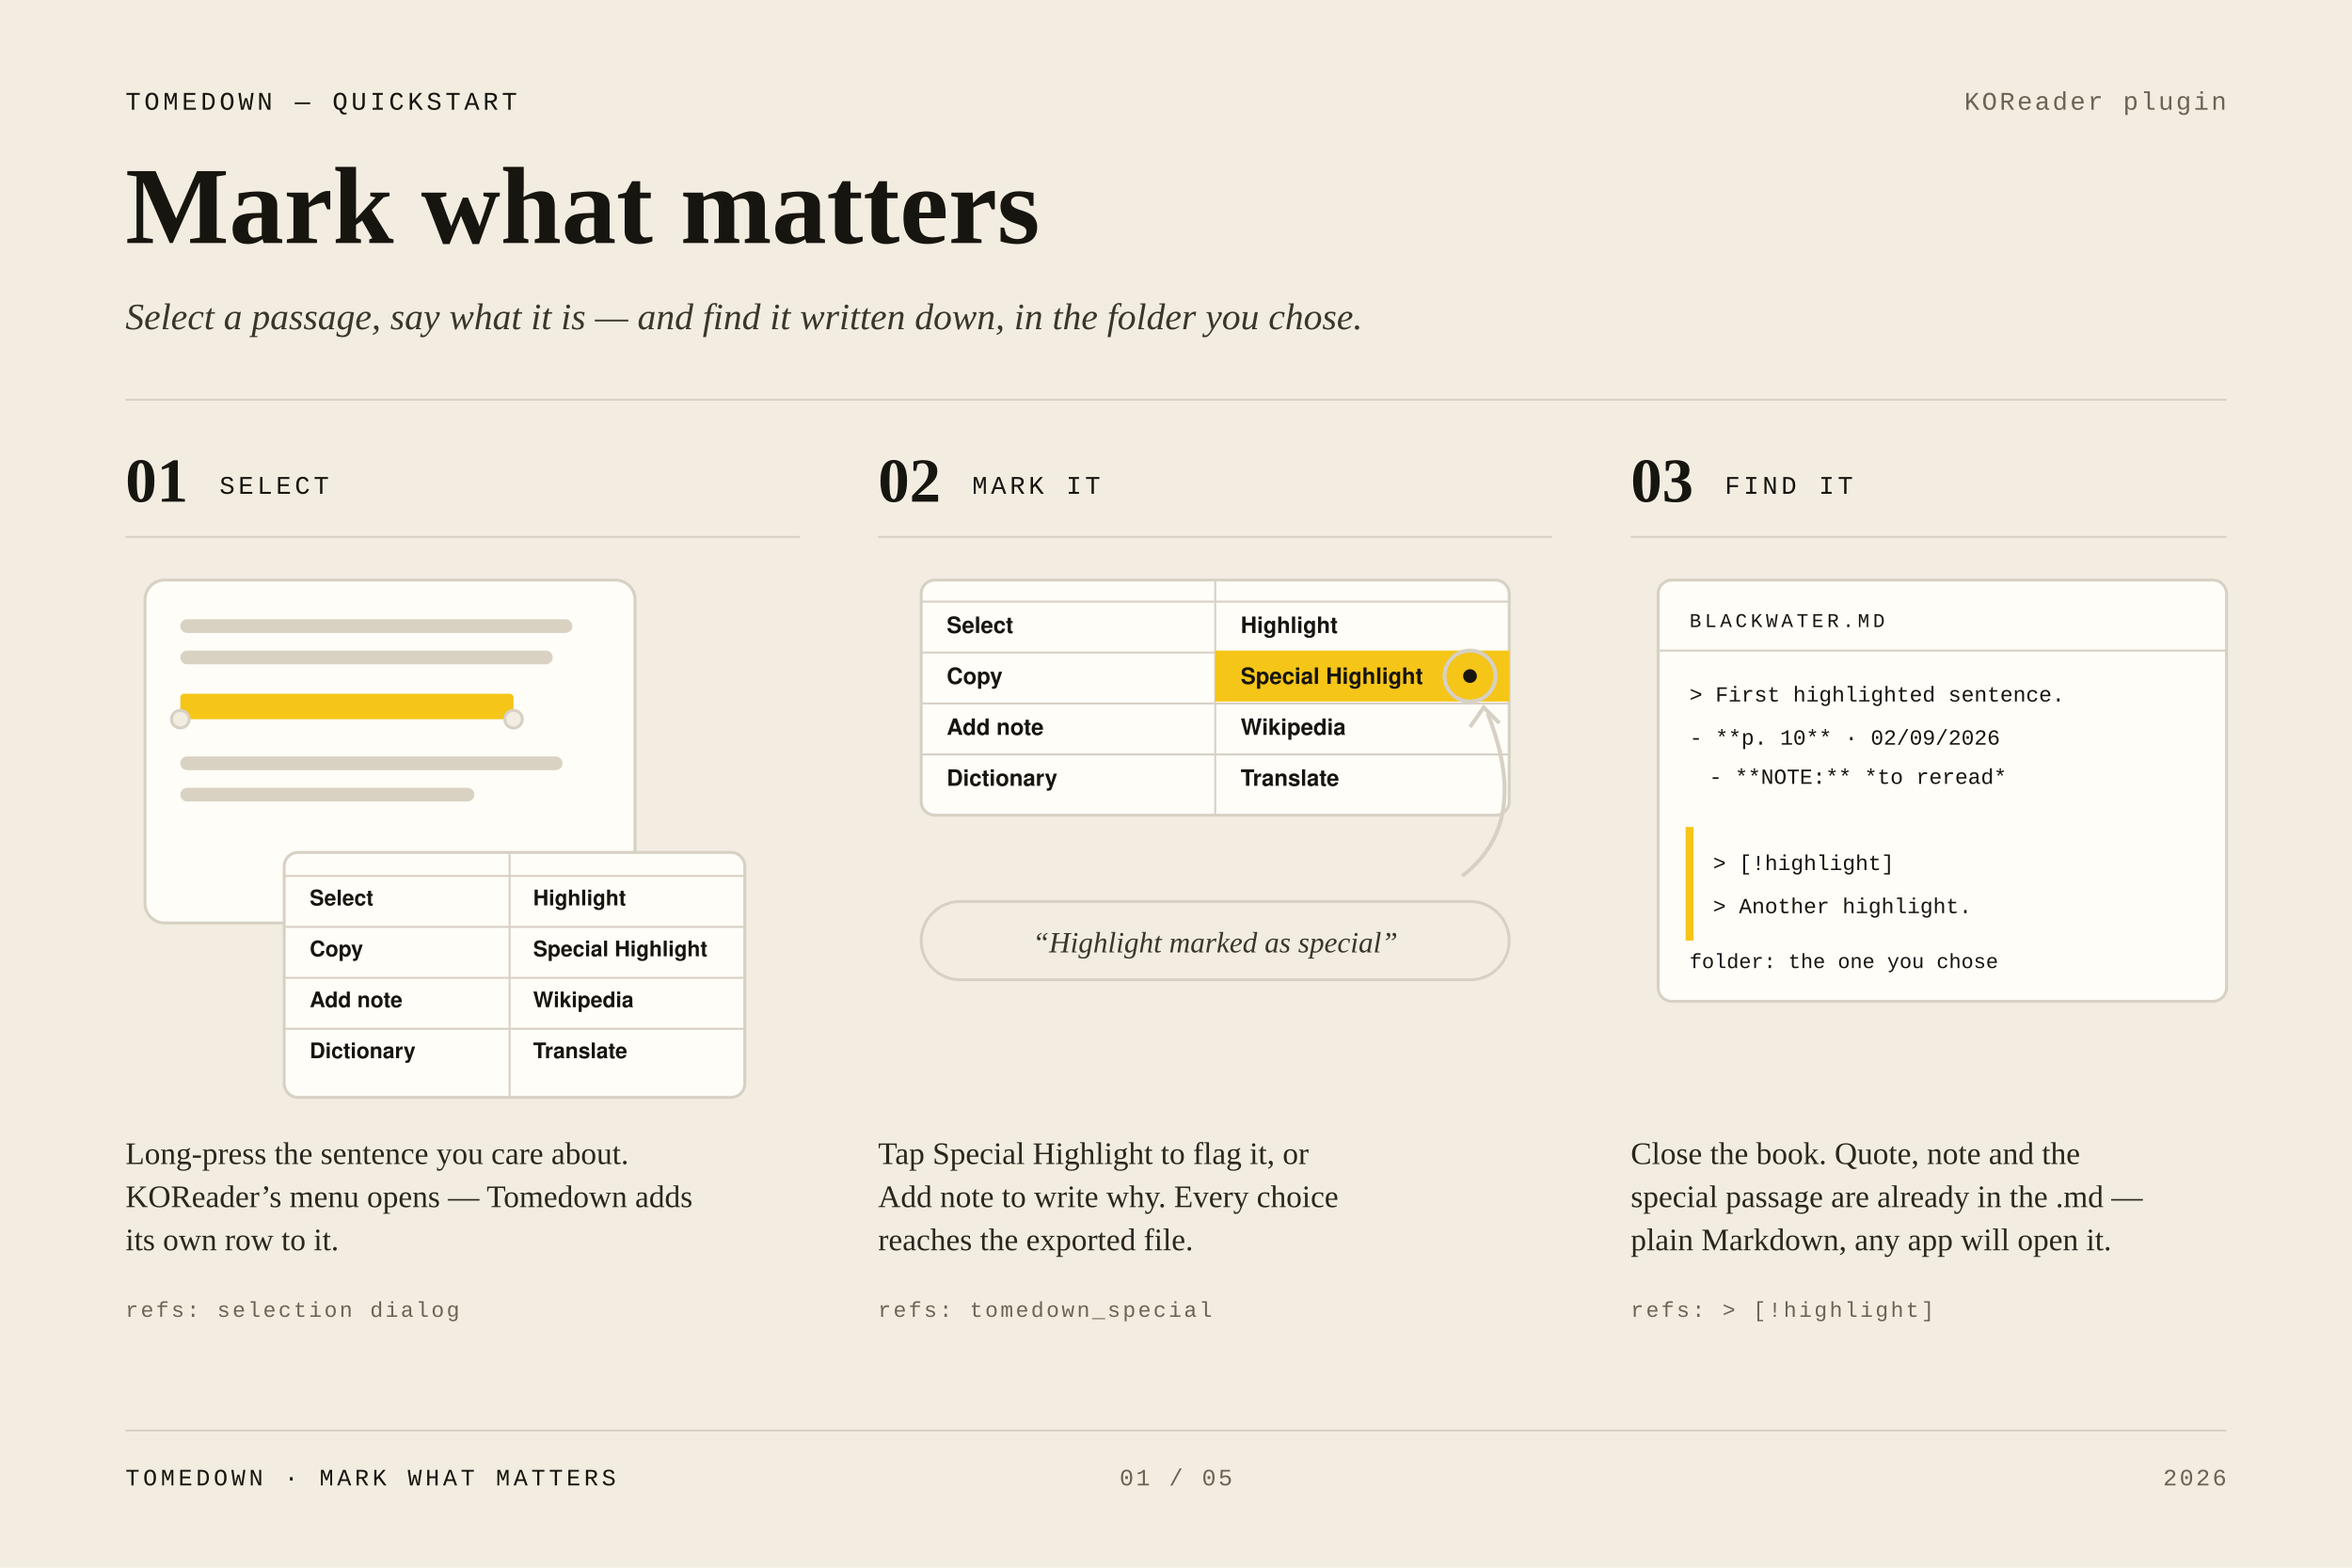
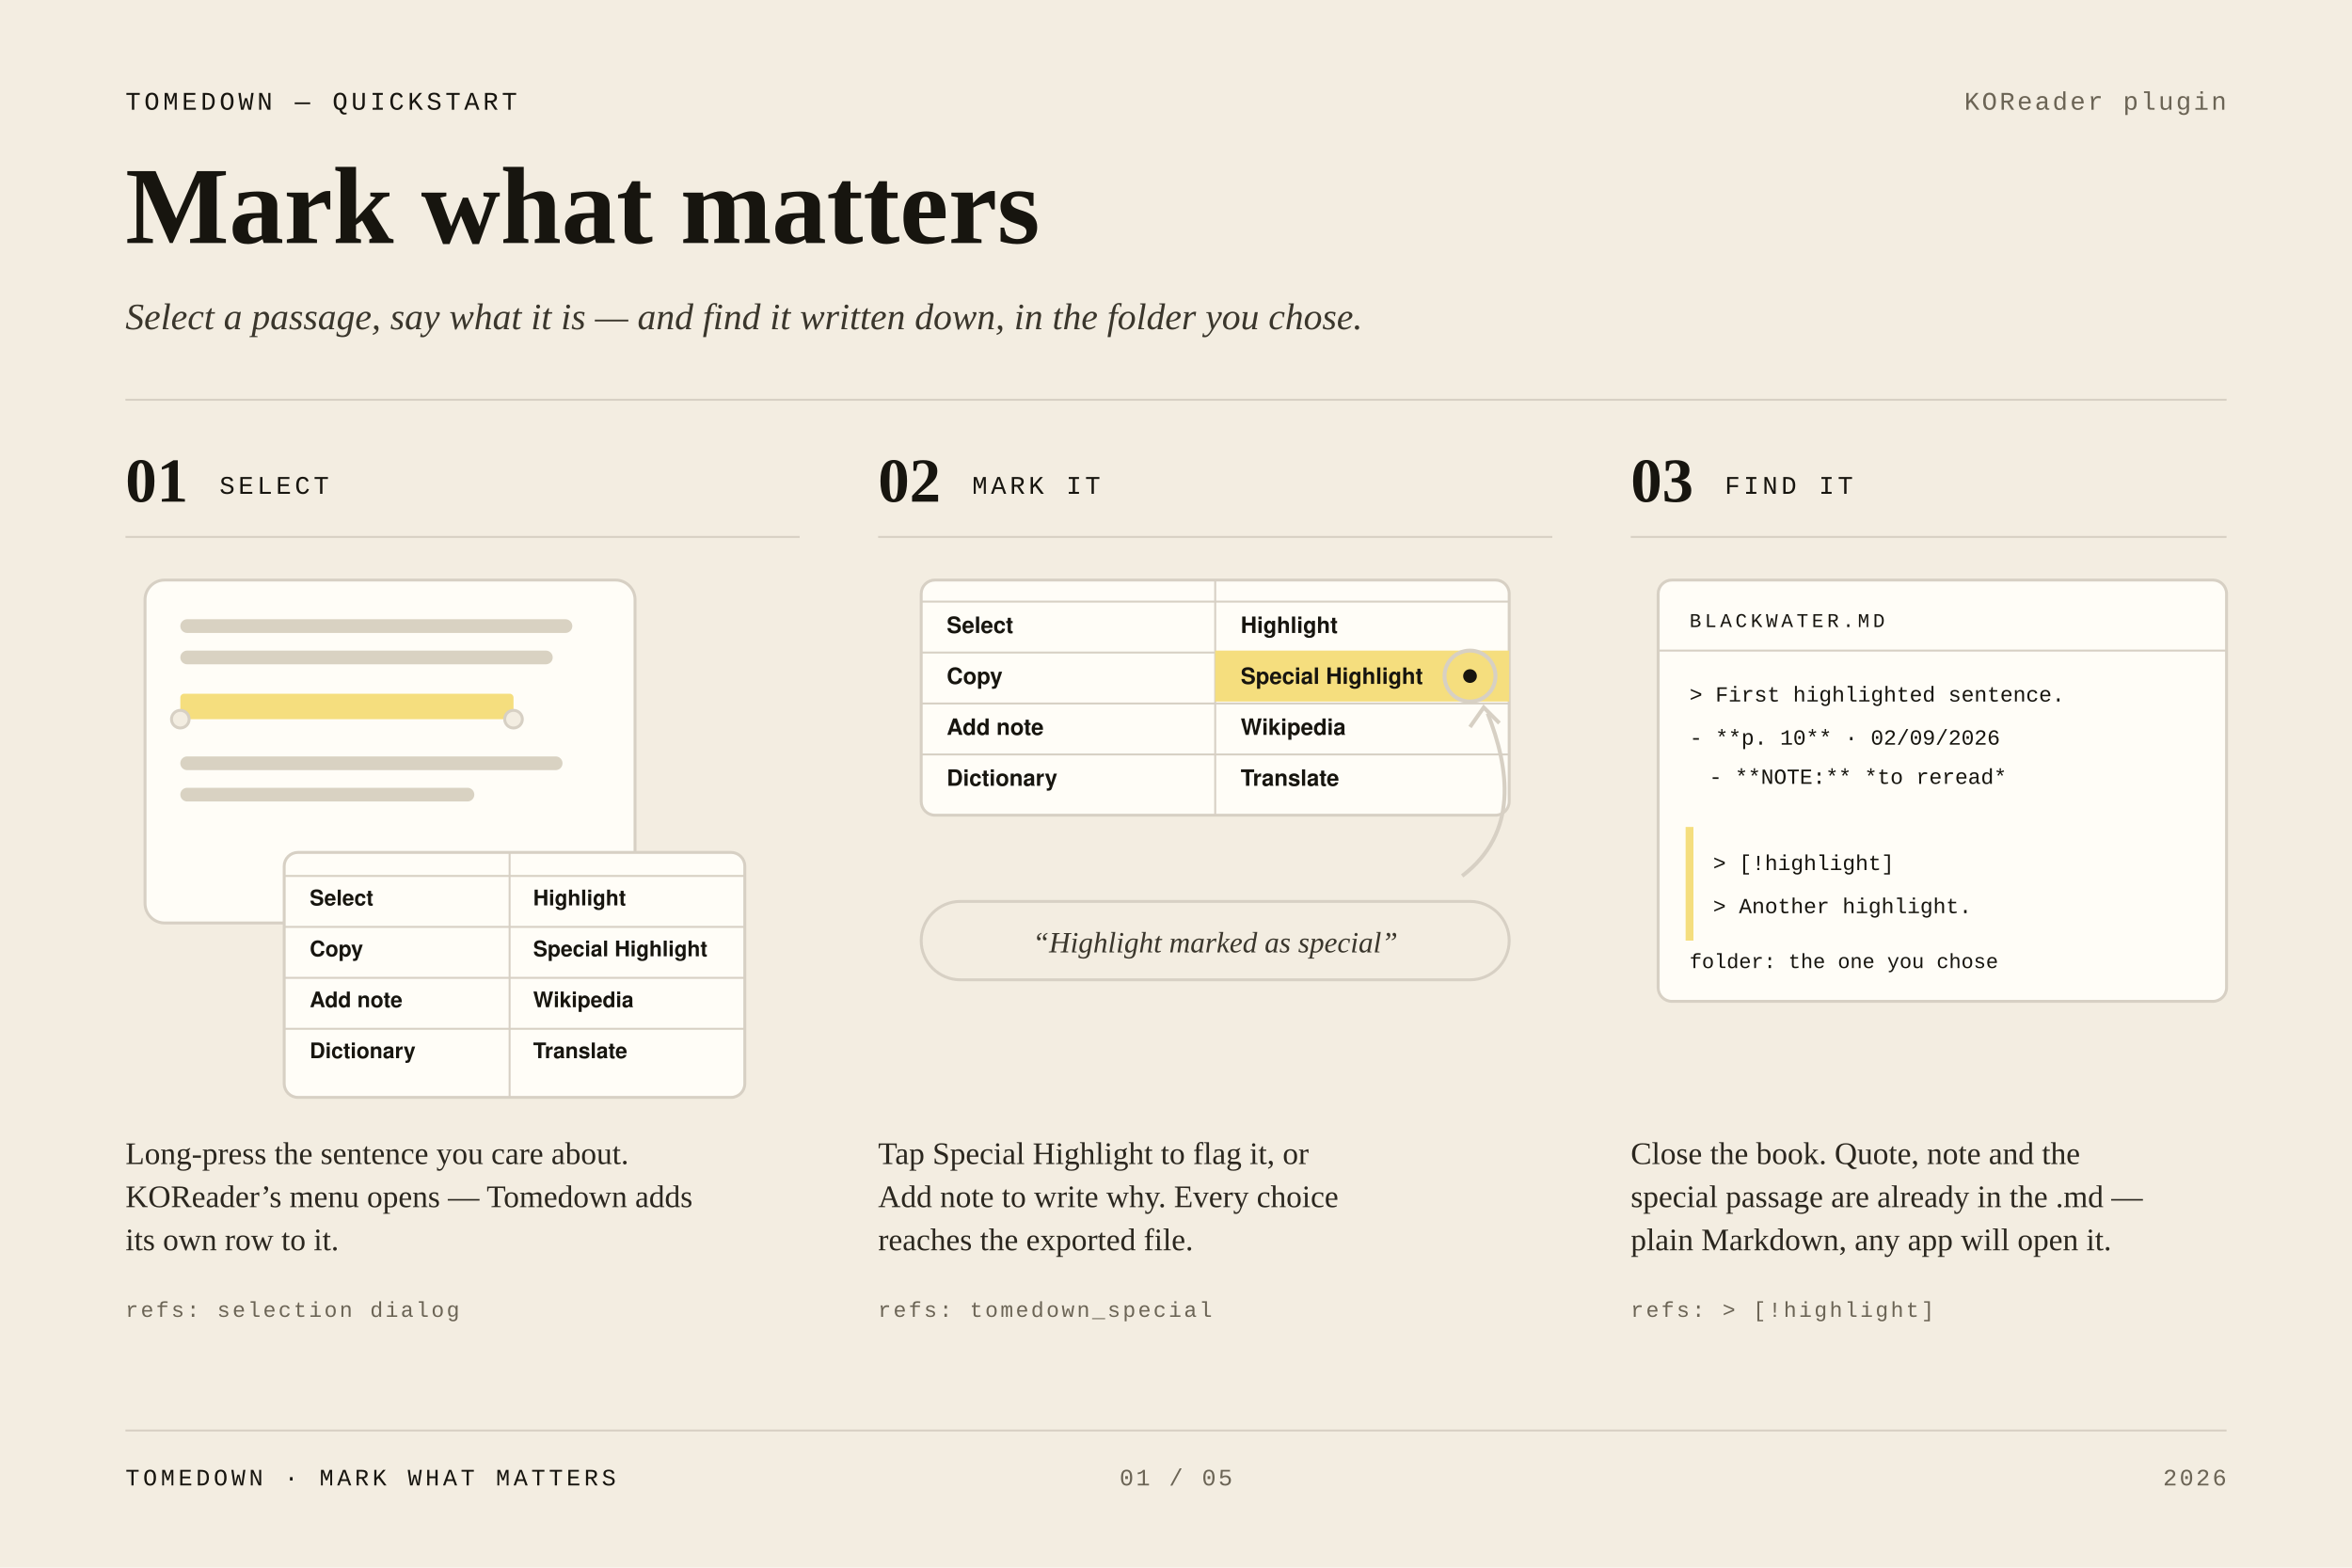
<svg xmlns="http://www.w3.org/2000/svg" width="1200" height="800" viewBox="0 0 1200 800" role="img" aria-label="Tomedown quickstart tutorial 01 — Mark what matters: select a passage, choose Highlight, Add note or Special Highlight, and find it in the exported file">
  <style>
    .display { font-family: Georgia, "Times New Roman", serif; font-weight: 700; fill: #17150F; }
    .deck    { font-family: Georgia, "Times New Roman", serif; font-style: italic; fill: #3A362C; }
    .label   { font-family: "SF Mono", Menlo, Consolas, "Liberation Mono", monospace; letter-spacing: 1.8px; fill: #17150F; }
    .labelm  { font-family: "SF Mono", Menlo, Consolas, "Liberation Mono", monospace; letter-spacing: 1.2px; fill: #6B6455; }
    .body    { font-family: Georgia, "Times New Roman", serif; fill: #2B271F; }
    .menu    { font-family: "Helvetica Neue", Helvetica, Arial, sans-serif; font-weight: 700; fill: #17150F; }
    .code    { font-family: "SF Mono", Menlo, Consolas, "Liberation Mono", monospace; fill: #17150F; }
    .rule    { stroke: #D7D0C4; stroke-width: 1; }
    .hair    { stroke: #D7D0C4; stroke-width: 1; opacity: 1; }
    .card    { fill: #FFFDF7; stroke: #D7D0C4; stroke-width: 1.5; }
    .frame   { fill: #FFFDF7; stroke: #D7D0C4; stroke-width: 1.5; }
    .skel    { fill: #D9D2C2; }
-     .accent  { fill: #F5C518; }
+     .accent  { fill: #F5DE7E; }
  </style>
  <rect width="1200" height="800" fill="#F3EDE1" />
  <text class="label" x="64" y="56" font-size="13">TOMEDOWN — QUICKSTART</text>
  <text class="labelm" x="1136" y="56" font-size="13" text-anchor="end">KOReader plugin</text>
  <text class="display" x="64" y="124" font-size="56">Mark what matters</text>
  <text class="deck" x="64" y="168" font-size="19">Select a passage, say what it is — and find it written down, in the folder you chose.</text>
  <line class="rule" x1="64" y1="204" x2="1136" y2="204" />
  <text class="display" x="64" y="256" font-size="32">01</text>
  <text class="label" x="112" y="252" font-size="13">SELECT</text>
  <line class="hair" x1="64" y1="274" x2="408" y2="274" />
  <rect class="frame" x="74" y="296" width="250" height="175" rx="10" />
  <rect class="skel" x="92" y="316" width="200" height="7" rx="3.5" />
  <rect class="skel" x="92" y="332" width="190" height="7" rx="3.5" />
  <rect class="accent" x="92" y="354" width="170" height="13" rx="2" />
  <circle cx="92" cy="367" r="4.5" fill="#F3EDE1" stroke="#D7D0C4" stroke-width="1.5" />
  <circle cx="262" cy="367" r="4.5" fill="#F3EDE1" stroke="#D7D0C4" stroke-width="1.5" />
  <rect class="skel" x="92" y="386" width="195" height="7" rx="3.5" />
  <rect class="skel" x="92" y="402" width="150" height="7" rx="3.5" />
  <rect class="card" x="145" y="435" width="235" height="125" rx="7" />
  <line class="hair" x1="145" y1="447" x2="380" y2="447" />
  <line class="hair" x1="145" y1="473" x2="380" y2="473" />
  <line class="hair" x1="145" y1="499" x2="380" y2="499" />
  <line class="hair" x1="145" y1="525" x2="380" y2="525" />
  <line class="hair" x1="260" y1="435" x2="260" y2="560" />
  <text class="menu" x="158" y="462" font-size="11">Select</text>
  <text class="menu" x="272" y="462" font-size="11">Highlight</text>
  <text class="menu" x="158" y="488" font-size="11">Copy</text>
  <text class="menu" x="272" y="488" font-size="11">Special Highlight</text>
  <text class="menu" x="158" y="514" font-size="11">Add note</text>
  <text class="menu" x="272" y="514" font-size="11">Wikipedia</text>
  <text class="menu" x="158" y="540" font-size="11">Dictionary</text>
  <text class="menu" x="272" y="540" font-size="11">Translate</text>
  <text class="body" x="64" y="594" font-size="16">Long-press the sentence you care about.</text>
  <text class="body" x="64" y="616" font-size="16">KOReader’s menu opens — Tomedown adds</text>
  <text class="body" x="64" y="638" font-size="16">its own row to it.</text>
  <text class="labelm" x="64" y="672" font-size="11">refs: selection dialog</text>
  <text class="display" x="448" y="256" font-size="32">02</text>
  <text class="label" x="496" y="252" font-size="13">MARK IT</text>
  <line class="hair" x1="448" y1="274" x2="792" y2="274" />
  <rect class="card" x="470" y="296" width="300" height="120" rx="7" />
  <line class="hair" x1="470" y1="307" x2="770" y2="307" />
  <line class="hair" x1="470" y1="333" x2="770" y2="333" />
  <line class="hair" x1="470" y1="359" x2="770" y2="359" />
  <line class="hair" x1="470" y1="385" x2="770" y2="385" />
  <line class="hair" x1="620" y1="296" x2="620" y2="416" />
  <rect class="accent" x="620" y="332" width="150" height="26" />
  <text class="menu" x="483" y="323" font-size="11.5">Select</text>
  <text class="menu" x="633" y="323" font-size="11.5">Highlight</text>
  <text class="menu" x="483" y="349" font-size="11.5">Copy</text>
  <text class="menu" x="633" y="349" font-size="11.5">Special Highlight</text>
  <text class="menu" x="483" y="375" font-size="11.5">Add note</text>
  <text class="menu" x="633" y="375" font-size="11.5">Wikipedia</text>
  <text class="menu" x="483" y="401" font-size="11.5">Dictionary</text>
  <text class="menu" x="633" y="401" font-size="11.5">Translate</text>
  <circle cx="750" cy="345" r="13" fill="none" stroke="#D7D0C4" stroke-width="2" />
  <circle cx="750" cy="345" r="3.5" fill="#17150F" />
  <path d="M746 447 C775 425 770 392 759 364" fill="none" stroke="#D7D0C4" stroke-width="2" />
  <path d="M750 371 L757 361 L765 369" fill="none" stroke="#D7D0C4" stroke-width="2" />
  <rect x="470" y="460" width="300" height="40" rx="20" fill="#F3EDE1" stroke="#D7D0C4" stroke-width="1.5" />
  <text class="deck" x="620" y="486" font-size="15" text-anchor="middle">“Highlight marked as special”</text>
  <text class="body" x="448" y="594" font-size="16">Tap Special Highlight to flag it, or</text>
  <text class="body" x="448" y="616" font-size="16">Add note to write why. Every choice</text>
  <text class="body" x="448" y="638" font-size="16">reaches the exported file.</text>
  <text class="labelm" x="448" y="672" font-size="11">refs: tomedown_special</text>
  <text class="display" x="832" y="256" font-size="32">03</text>
  <text class="label" x="880" y="252" font-size="13">FIND IT</text>
  <line class="hair" x1="832" y1="274" x2="1136" y2="274" />
  <rect class="card" x="846" y="296" width="290" height="215" rx="7" />
  <text class="label" x="862" y="320" font-size="10">BLACKWATER.MD</text>
  <line class="hair" x1="846" y1="332" x2="1136" y2="332" />
  <text class="code" x="862" y="358" font-size="11">&gt; First highlighted sentence.</text>
  <text class="code" x="862" y="380" font-size="11">- **p. 10** · 02/09/2026</text>
  <text class="code" x="872" y="400" font-size="11">- **NOTE:** *to reread*</text>
  <rect class="accent" x="860" y="422" width="4" height="58" />
  <text class="code" x="874" y="444" font-size="11">&gt; [!highlight]</text>
  <text class="code" x="874" y="466" font-size="11">&gt; Another highlight.</text>
  <text class="code" x="862" y="494" font-size="10.5" fill="#6B6455">folder: the one you chose</text>
  <text class="body" x="832" y="594" font-size="16">Close the book. Quote, note and the</text>
  <text class="body" x="832" y="616" font-size="16">special passage are already in the .md —</text>
  <text class="body" x="832" y="638" font-size="16">plain Markdown, any app will open it.</text>
  <text class="labelm" x="832" y="672" font-size="11">refs: &gt; [!highlight]</text>
  <line class="rule" x1="64" y1="730" x2="1136" y2="730" />
  <text class="label" x="64" y="758" font-size="12">TOMEDOWN · MARK WHAT MATTERS</text>
  <text class="labelm" x="600" y="758" font-size="12" text-anchor="middle">01 / 05</text>
  <text class="labelm" x="1136" y="758" font-size="12" text-anchor="end">2026</text>
</svg>
